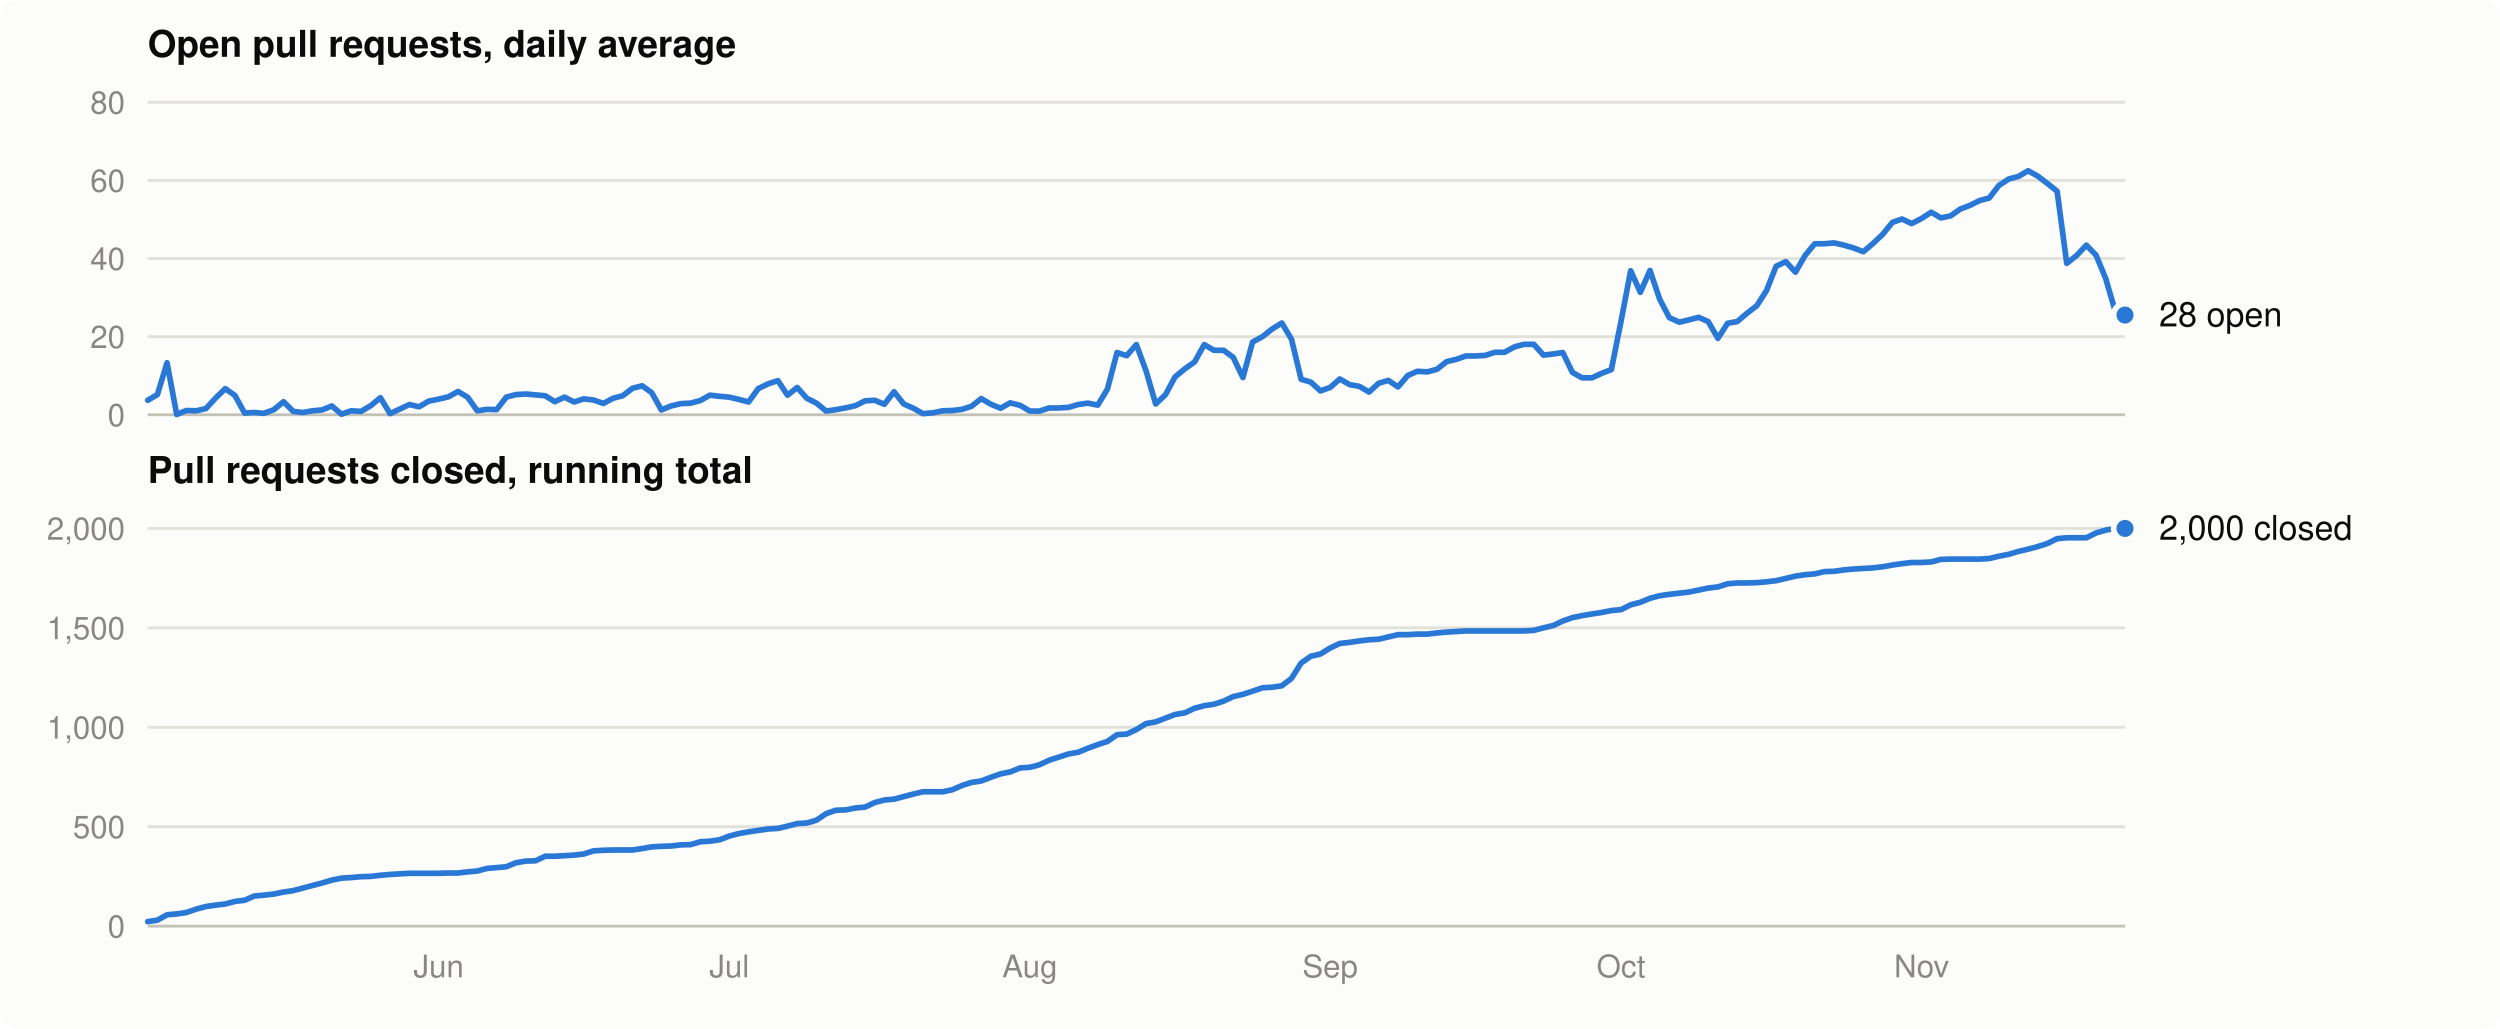
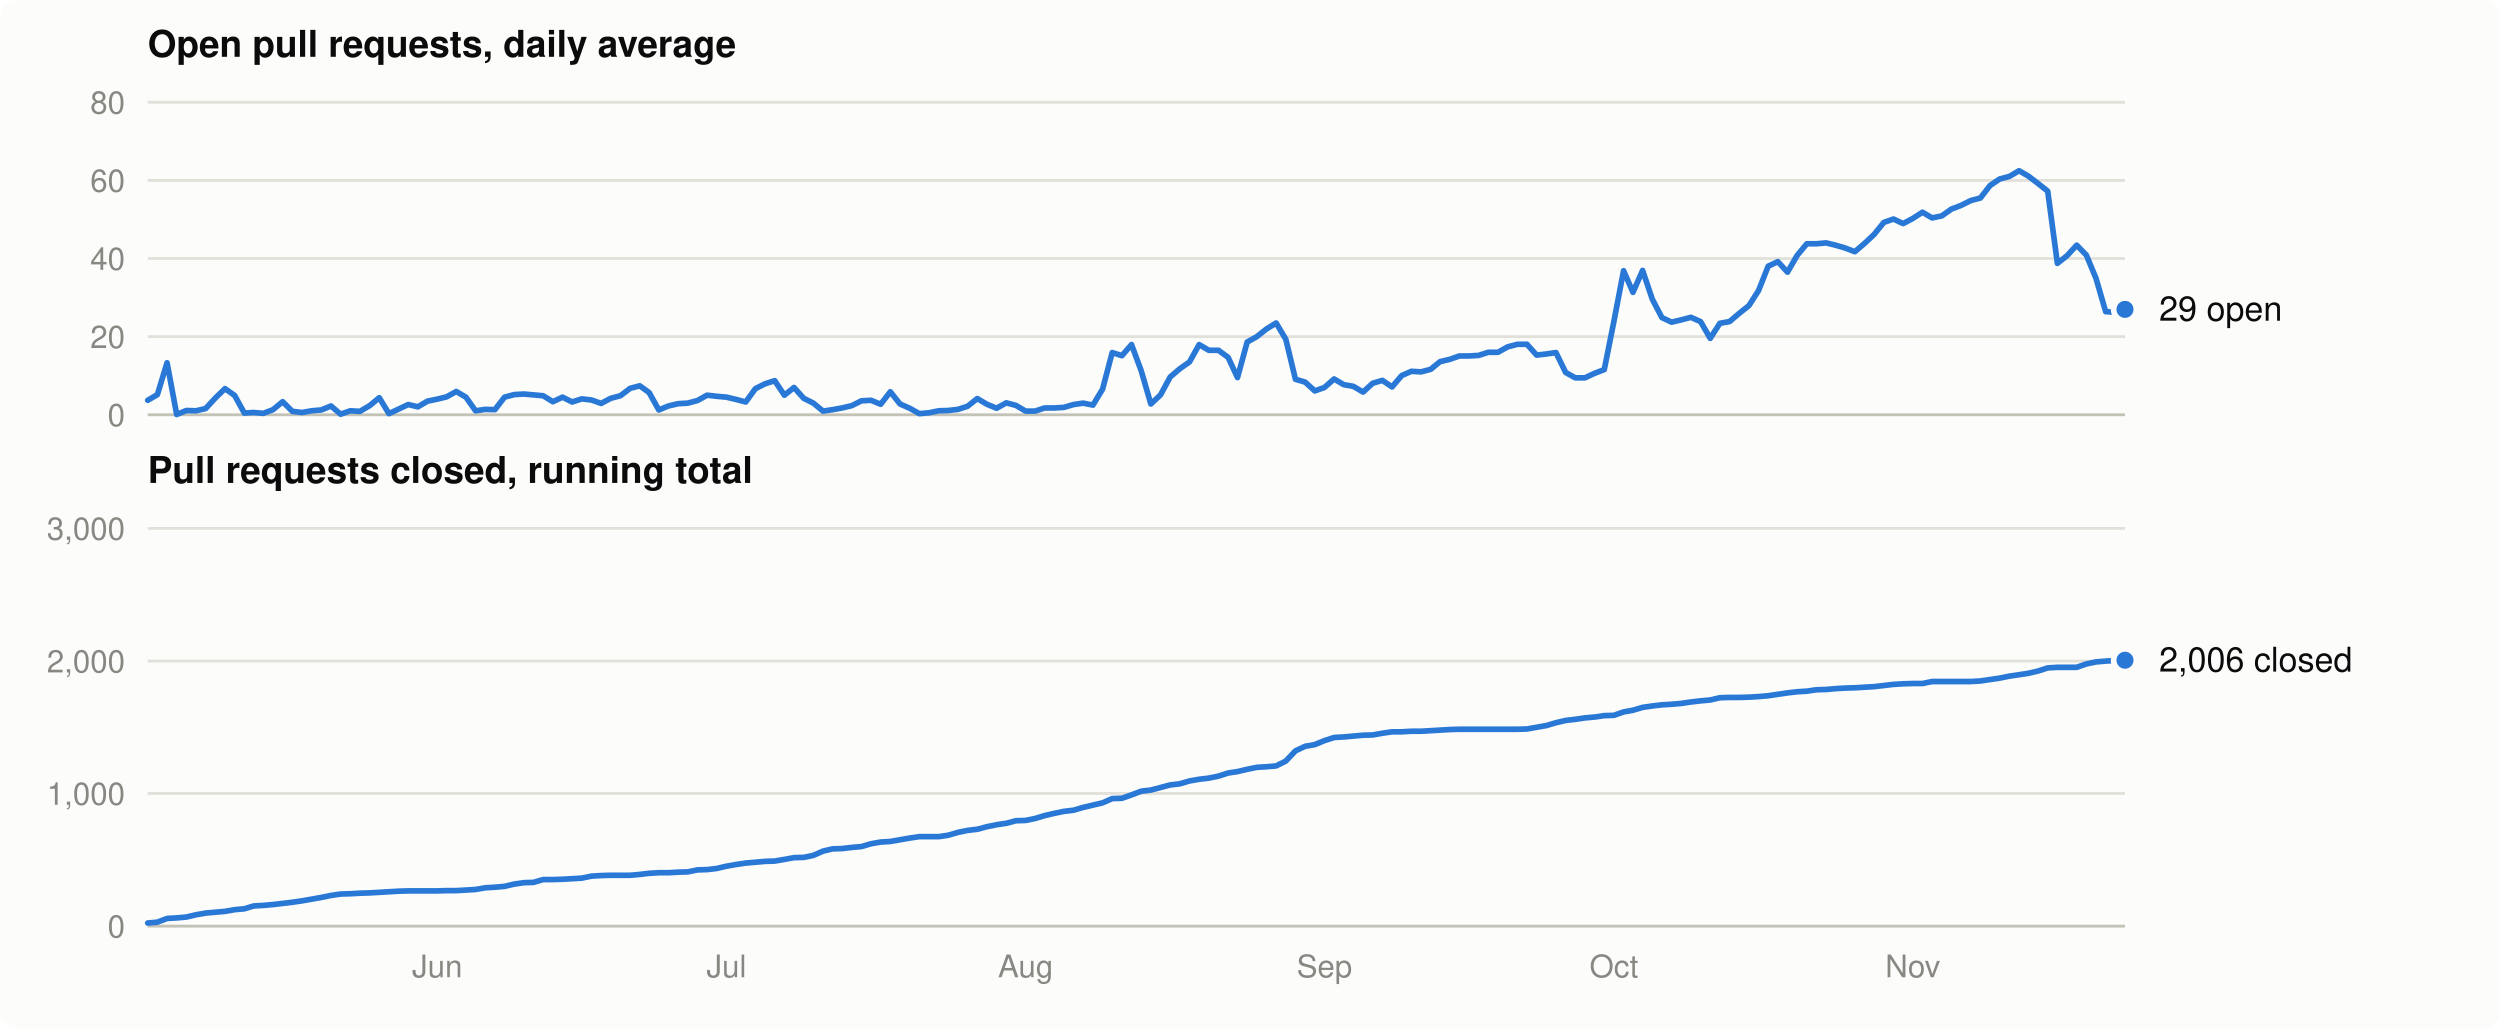
<svg xmlns="http://www.w3.org/2000/svg" width="880" height="362" viewBox="0 0 880 362" role="img" aria-labelledby="t d" font-family="-apple-system, BlinkMacSystemFont, 'Segoe UI', Helvetica, Arial, sans-serif">
  <rect width="100%" height="100%" rx="6" fill="#fcfcfb" />
  <text x="52.0" y="20.0" fill="#0b0b0b" font-size="13" font-weight="600" text-anchor="start">Open pull requests, daily average</text>
  <line x1="52" y1="146.0" x2="748" y2="146.0" stroke="#c3c2b7" stroke-width="1" />
  <text x="44.0" y="150.0" fill="#898781" font-size="11" font-weight="400" text-anchor="end">0</text>
  <line x1="52" y1="118.5" x2="748" y2="118.5" stroke="#e1e0d9" stroke-width="1" />
  <text x="44.0" y="122.5" fill="#898781" font-size="11" font-weight="400" text-anchor="end">20</text>
  <line x1="52" y1="91.0" x2="748" y2="91.0" stroke="#e1e0d9" stroke-width="1" />
  <text x="44.0" y="95.0" fill="#898781" font-size="11" font-weight="400" text-anchor="end">40</text>
  <line x1="52" y1="63.5" x2="748" y2="63.5" stroke="#e1e0d9" stroke-width="1" />
  <text x="44.0" y="67.5" fill="#898781" font-size="11" font-weight="400" text-anchor="end">60</text>
  <line x1="52" y1="36.0" x2="748" y2="36.0" stroke="#e1e0d9" stroke-width="1" />
  <text x="44.0" y="40.0" fill="#898781" font-size="11" font-weight="400" text-anchor="end">80</text>
-   <path d="M52.0,140.9 L55.4,138.9 L58.8,127.7 L62.2,145.9 L65.6,144.5 L69.1,144.6 L72.5,143.8 L75.9,140.1 L79.3,136.8 L82.7,139.2 L86.1,145.4 L89.5,145.2 L92.9,145.5 L96.4,144.2 L99.8,141.4 L103.2,144.8 L106.6,145.2 L110.0,144.6 L113.4,144.3 L116.8,142.9 L120.2,145.8 L123.6,144.6 L127.1,144.8 L130.5,142.8 L133.9,140.0 L137.3,145.6 L140.7,144.0 L144.1,142.4 L147.5,143.2 L150.9,141.2 L154.4,140.5 L157.8,139.7 L161.2,137.8 L164.6,139.8 L168.0,144.6 L171.4,144.1 L174.8,144.2 L178.2,139.8 L181.6,138.9 L185.1,138.7 L188.5,139.0 L191.9,139.3 L195.3,141.4 L198.7,139.8 L202.1,141.5 L205.5,140.4 L208.9,140.8 L212.4,142.0 L215.8,140.2 L219.2,139.3 L222.6,136.7 L226.0,135.8 L229.4,138.2 L232.8,144.3 L236.2,142.9 L239.6,142.1 L243.1,141.9 L246.5,141.0 L249.9,139.1 L253.3,139.5 L256.7,139.8 L260.1,140.6 L263.5,141.5 L266.9,136.8 L270.4,135.1 L273.8,134.0 L277.2,139.1 L280.6,136.4 L284.0,140.2 L287.4,141.9 L290.8,144.7 L294.2,144.2 L297.6,143.6 L301.1,142.8 L304.5,141.1 L307.9,140.9 L311.3,142.3 L314.7,137.9 L318.1,142.2 L321.5,143.7 L324.9,145.6 L328.4,145.3 L331.8,144.6 L335.2,144.5 L338.6,144.1 L342.0,143.0 L345.4,140.3 L348.8,142.3 L352.2,143.7 L355.6,141.8 L359.1,142.7 L362.5,144.7 L365.9,144.7 L369.3,143.6 L372.7,143.6 L376.1,143.4 L379.5,142.4 L382.9,141.9 L386.4,142.6 L389.8,137.0 L393.2,124.1 L396.6,125.2 L400.0,121.3 L403.4,130.5 L406.8,142.2 L410.2,139.0 L413.6,132.7 L417.1,129.8 L420.5,127.4 L423.9,121.3 L427.3,123.3 L430.7,123.3 L434.1,125.8 L437.5,132.9 L440.9,120.4 L444.4,118.5 L447.8,115.8 L451.2,113.7 L454.6,119.4 L458.0,133.5 L461.4,134.5 L464.8,137.6 L468.2,136.4 L471.6,133.4 L475.1,135.4 L478.5,136.0 L481.9,138.0 L485.3,134.9 L488.7,133.9 L492.1,136.2 L495.5,132.2 L498.9,130.7 L502.4,130.9 L505.8,130.0 L509.2,127.3 L512.6,126.5 L516.0,125.3 L519.4,125.3 L522.8,125.1 L526.2,124.0 L529.6,124.0 L533.1,122.1 L536.5,121.2 L539.9,121.2 L543.3,125.0 L546.7,124.6 L550.1,124.1 L553.5,131.1 L556.9,133.0 L560.4,133.0 L563.8,131.4 L567.2,130.1 L570.6,113.1 L574.0,95.3 L577.4,102.9 L580.8,95.2 L584.2,105.3 L587.6,111.8 L591.1,113.4 L594.5,112.6 L597.9,111.7 L601.3,113.2 L604.7,119.1 L608.1,113.8 L611.5,113.2 L614.9,110.3 L618.4,107.6 L621.8,102.3 L625.2,93.7 L628.6,92.1 L632.0,95.8 L635.4,89.9 L638.8,85.8 L642.2,85.8 L645.6,85.5 L649.1,86.3 L652.5,87.3 L655.9,88.6 L659.3,85.7 L662.7,82.5 L666.1,78.3 L669.5,77.1 L672.9,78.7 L676.4,76.9 L679.8,74.7 L683.2,76.7 L686.6,76.0 L690.0,73.6 L693.4,72.3 L696.8,70.6 L700.2,69.7 L703.6,65.3 L707.1,63.0 L710.5,62.1 L713.9,60.1 L717.3,62.0 L720.7,64.6 L724.1,67.3 L727.5,92.7 L730.9,90.0 L734.4,86.3 L737.8,89.8 L741.2,98.0 L744.6,109.7 L748.0,110.9" fill="none" stroke="#2a78d6" stroke-width="2" stroke-linejoin="round" stroke-linecap="round" />
-   <circle cx="748.0" cy="110.9" r="4" fill="#2a78d6" stroke="#fcfcfb" stroke-width="2" />
-   <text x="760.0" y="114.9" fill="#0b0b0b" font-size="12" font-weight="400" text-anchor="start">28 open</text>
+   <path d="M52.0,140.9 L55.4,138.9 L58.8,127.7 L62.2,145.9 L65.6,144.5 L69.0,144.6 L72.4,143.8 L75.8,140.1 L79.2,136.8 L82.6,139.2 L86.0,145.4 L89.3,145.2 L92.7,145.5 L96.1,144.2 L99.5,141.4 L102.9,144.8 L106.3,145.2 L109.7,144.6 L113.1,144.3 L116.5,142.9 L119.9,145.8 L123.3,144.6 L126.7,144.8 L130.1,142.8 L133.5,140.0 L136.9,145.6 L140.3,144.0 L143.7,142.4 L147.1,143.2 L150.5,141.2 L153.9,140.5 L157.2,139.7 L160.6,137.8 L164.0,139.8 L167.4,144.6 L170.8,144.1 L174.2,144.2 L177.6,139.8 L181.0,138.9 L184.4,138.7 L187.8,139.0 L191.2,139.3 L194.6,141.4 L198.0,139.8 L201.4,141.5 L204.8,140.4 L208.2,140.8 L211.6,142.0 L215.0,140.2 L218.4,139.3 L221.8,136.7 L225.2,135.8 L228.5,138.2 L231.9,144.3 L235.3,142.9 L238.7,142.1 L242.1,141.9 L245.5,141.0 L248.9,139.1 L252.3,139.5 L255.7,139.8 L259.1,140.6 L262.5,141.5 L265.9,136.8 L269.3,135.1 L272.7,134.0 L276.1,139.1 L279.5,136.4 L282.9,140.2 L286.3,141.9 L289.7,144.7 L293.1,144.2 L296.4,143.6 L299.8,142.8 L303.2,141.1 L306.6,140.9 L310.0,142.3 L313.4,137.9 L316.8,142.2 L320.2,143.7 L323.6,145.6 L327.0,145.3 L330.4,144.6 L333.8,144.5 L337.2,144.1 L340.6,143.0 L344.0,140.3 L347.4,142.3 L350.8,143.7 L354.2,141.8 L357.6,142.7 L361.0,144.7 L364.4,144.7 L367.7,143.6 L371.1,143.6 L374.5,143.4 L377.9,142.4 L381.3,141.9 L384.7,142.6 L388.1,137.0 L391.5,124.1 L394.9,125.2 L398.3,121.3 L401.7,130.5 L405.1,142.2 L408.5,139.0 L411.9,132.7 L415.3,129.8 L418.7,127.4 L422.1,121.3 L425.5,123.3 L428.9,123.3 L432.3,125.8 L435.6,132.9 L439.0,120.4 L442.4,118.5 L445.8,115.8 L449.2,113.7 L452.6,119.4 L456.0,133.5 L459.4,134.5 L462.8,137.6 L466.2,136.4 L469.6,133.4 L473.0,135.4 L476.4,136.0 L479.8,138.0 L483.2,134.9 L486.6,133.9 L490.0,136.2 L493.4,132.2 L496.8,130.7 L500.2,130.9 L503.6,130.0 L506.9,127.3 L510.3,126.5 L513.7,125.3 L517.1,125.3 L520.5,125.1 L523.9,124.0 L527.3,124.0 L530.7,122.1 L534.1,121.2 L537.5,121.2 L540.9,125.0 L544.3,124.6 L547.7,124.1 L551.1,131.1 L554.5,133.0 L557.9,133.0 L561.3,131.4 L564.7,130.1 L568.1,113.1 L571.5,95.3 L574.8,102.9 L578.2,95.2 L581.6,105.3 L585.0,111.8 L588.4,113.4 L591.8,112.6 L595.2,111.7 L598.6,113.2 L602.0,119.1 L605.4,113.8 L608.8,113.2 L612.2,110.3 L615.6,107.6 L619.0,102.3 L622.4,93.7 L625.8,92.1 L629.2,95.8 L632.6,89.9 L636.0,85.8 L639.4,85.8 L642.8,85.5 L646.1,86.3 L649.5,87.3 L652.9,88.6 L656.3,85.7 L659.7,82.5 L663.1,78.3 L666.5,77.1 L669.9,78.7 L673.3,76.9 L676.7,74.7 L680.1,76.7 L683.5,76.0 L686.9,73.6 L690.3,72.3 L693.7,70.6 L697.1,69.7 L700.5,65.3 L703.9,63.0 L707.3,62.1 L710.7,60.1 L714.0,62.0 L717.4,64.6 L720.8,67.3 L724.2,92.7 L727.6,90.0 L731.0,86.3 L734.4,89.8 L737.8,98.0 L741.2,109.7 L744.6,109.9 L748.0,108.9" fill="none" stroke="#2a78d6" stroke-width="2" stroke-linejoin="round" stroke-linecap="round" />
+   <circle cx="748.0" cy="108.9" r="4" fill="#2a78d6" stroke="#fcfcfb" stroke-width="2" />
+   <text x="760.0" y="112.9" fill="#0b0b0b" font-size="12" font-weight="400" text-anchor="start">29 open</text>
  <text x="52.0" y="170.0" fill="#0b0b0b" font-size="13" font-weight="600" text-anchor="start">Pull requests closed, running total</text>
  <line x1="52" y1="326.0" x2="748" y2="326.0" stroke="#c3c2b7" stroke-width="1" />
  <text x="44.0" y="330.0" fill="#898781" font-size="11" font-weight="400" text-anchor="end">0</text>
-   <line x1="52" y1="291.0" x2="748" y2="291.0" stroke="#e1e0d9" stroke-width="1" />
-   <text x="44.0" y="295.0" fill="#898781" font-size="11" font-weight="400" text-anchor="end">500</text>
-   <line x1="52" y1="256.0" x2="748" y2="256.0" stroke="#e1e0d9" stroke-width="1" />
-   <text x="44.0" y="260.0" fill="#898781" font-size="11" font-weight="400" text-anchor="end">1,000</text>
-   <line x1="52" y1="221.0" x2="748" y2="221.0" stroke="#e1e0d9" stroke-width="1" />
-   <text x="44.0" y="225.0" fill="#898781" font-size="11" font-weight="400" text-anchor="end">1,500</text>
+   <line x1="52" y1="279.3" x2="748" y2="279.3" stroke="#e1e0d9" stroke-width="1" />
+   <text x="44.0" y="283.3" fill="#898781" font-size="11" font-weight="400" text-anchor="end">1,000</text>
+   <line x1="52" y1="232.7" x2="748" y2="232.7" stroke="#e1e0d9" stroke-width="1" />
+   <text x="44.0" y="236.7" fill="#898781" font-size="11" font-weight="400" text-anchor="end">2,000</text>
  <line x1="52" y1="186.0" x2="748" y2="186.0" stroke="#e1e0d9" stroke-width="1" />
-   <text x="44.0" y="190.0" fill="#898781" font-size="11" font-weight="400" text-anchor="end">2,000</text>
-   <path d="M52.0,324.4 L55.4,323.9 L58.8,322.0 L62.2,321.7 L65.6,321.2 L69.1,320.0 L72.5,319.1 L75.9,318.6 L79.3,318.2 L82.7,317.3 L86.1,316.9 L89.5,315.4 L92.9,315.1 L96.4,314.7 L99.8,314.0 L103.2,313.5 L106.6,312.6 L110.0,311.7 L113.4,310.8 L116.8,309.8 L120.2,309.1 L123.6,308.9 L127.1,308.6 L130.5,308.5 L133.9,308.1 L137.3,307.8 L140.7,307.6 L144.1,307.4 L147.5,307.4 L150.9,307.4 L154.4,307.4 L157.8,307.3 L161.2,307.3 L164.6,306.9 L168.0,306.6 L171.4,305.7 L174.8,305.4 L178.2,305.1 L181.6,303.7 L185.1,303.1 L188.5,303.0 L191.9,301.4 L195.3,301.4 L198.7,301.2 L202.1,301.0 L205.5,300.6 L208.9,299.5 L212.4,299.3 L215.8,299.2 L219.2,299.2 L222.6,299.2 L226.0,298.7 L229.4,298.1 L232.8,297.9 L236.2,297.8 L239.6,297.4 L243.1,297.3 L246.5,296.3 L249.9,296.1 L253.3,295.6 L256.7,294.3 L260.1,293.4 L263.5,292.8 L266.9,292.3 L270.4,291.8 L273.8,291.6 L277.2,290.8 L280.6,289.9 L284.0,289.7 L287.4,288.7 L290.8,286.4 L294.2,285.2 L297.6,285.1 L301.1,284.4 L304.5,284.1 L307.9,282.5 L311.3,281.6 L314.7,281.3 L318.1,280.4 L321.5,279.5 L324.9,278.7 L328.4,278.7 L331.8,278.7 L335.2,278.0 L338.6,276.5 L342.0,275.4 L345.4,274.9 L348.8,273.6 L352.2,272.4 L355.6,271.7 L359.1,270.3 L362.5,270.1 L365.9,269.2 L369.3,267.6 L372.7,266.5 L376.1,265.4 L379.5,264.8 L382.9,263.4 L386.4,262.1 L389.8,261.0 L393.2,258.6 L396.6,258.4 L400.0,256.8 L403.4,254.7 L406.8,254.1 L410.2,252.8 L413.6,251.5 L417.1,250.9 L420.5,249.3 L423.9,248.4 L427.3,247.9 L430.7,246.8 L434.1,245.2 L437.5,244.4 L440.9,243.3 L444.4,242.1 L447.8,241.9 L451.2,241.4 L454.6,238.8 L458.0,233.4 L461.4,231.0 L464.8,230.2 L468.2,228.1 L471.6,226.5 L475.1,226.1 L478.5,225.6 L481.9,225.2 L485.3,225.0 L488.7,224.2 L492.1,223.4 L495.5,223.4 L498.9,223.2 L502.4,223.2 L505.8,222.8 L509.2,222.5 L512.6,222.3 L516.0,222.1 L519.4,222.1 L522.8,222.1 L526.2,222.1 L529.6,222.1 L533.1,222.1 L536.5,222.1 L539.9,221.9 L543.3,221.0 L546.7,220.2 L550.1,218.6 L553.5,217.4 L556.9,216.7 L560.4,216.1 L563.8,215.6 L567.2,214.9 L570.6,214.6 L574.0,212.9 L577.4,212.0 L580.8,210.6 L584.2,209.7 L587.6,209.2 L591.1,208.8 L594.5,208.4 L597.9,207.7 L601.3,207.0 L604.7,206.6 L608.1,205.5 L611.5,205.2 L614.9,205.2 L618.4,205.1 L621.8,204.8 L625.2,204.4 L628.6,203.6 L632.0,202.8 L635.4,202.3 L638.8,202.0 L642.2,201.2 L645.6,201.1 L649.1,200.6 L652.5,200.3 L655.9,200.1 L659.3,199.9 L662.7,199.5 L666.1,198.9 L669.5,198.4 L672.9,198.0 L676.4,198.0 L679.8,197.8 L683.2,196.9 L686.6,196.8 L690.0,196.8 L693.4,196.8 L696.8,196.8 L700.2,196.6 L703.6,195.8 L707.1,195.1 L710.5,194.1 L713.9,193.3 L717.3,192.4 L720.7,191.3 L724.1,189.6 L727.5,189.3 L730.9,189.3 L734.4,189.3 L737.8,187.6 L741.2,186.6 L744.6,186.0 L748.0,186.0" fill="none" stroke="#2a78d6" stroke-width="2" stroke-linejoin="round" stroke-linecap="round" />
-   <circle cx="748.0" cy="186.0" r="4" fill="#2a78d6" stroke="#fcfcfb" stroke-width="2" />
-   <text x="760.0" y="190.0" fill="#0b0b0b" font-size="12" font-weight="400" text-anchor="start">2,000 closed</text>
-   <text x="154.4" y="344.0" fill="#898781" font-size="11" font-weight="400" text-anchor="middle">Jun</text>
-   <text x="256.7" y="344.0" fill="#898781" font-size="11" font-weight="400" text-anchor="middle">Jul</text>
-   <text x="362.5" y="344.0" fill="#898781" font-size="11" font-weight="400" text-anchor="middle">Aug</text>
-   <text x="468.2" y="344.0" fill="#898781" font-size="11" font-weight="400" text-anchor="middle">Sep</text>
-   <text x="570.6" y="344.0" fill="#898781" font-size="11" font-weight="400" text-anchor="middle">Oct</text>
-   <text x="676.4" y="344.0" fill="#898781" font-size="11" font-weight="400" text-anchor="middle">Nov</text>
+   <text x="44.0" y="190.0" fill="#898781" font-size="11" font-weight="400" text-anchor="end">3,000</text>
+   <path d="M52.0,324.9 L55.4,324.6 L58.8,323.3 L62.2,323.1 L65.6,322.8 L69.0,322.0 L72.4,321.4 L75.8,321.1 L79.2,320.8 L82.6,320.2 L86.0,319.9 L89.3,318.9 L92.7,318.7 L96.1,318.4 L99.5,318.0 L102.9,317.6 L106.3,317.1 L109.7,316.5 L113.1,315.9 L116.5,315.2 L119.9,314.7 L123.3,314.6 L126.7,314.4 L130.1,314.3 L133.5,314.1 L136.9,313.9 L140.3,313.7 L143.7,313.6 L147.1,313.6 L150.5,313.6 L153.9,313.6 L157.2,313.5 L160.6,313.5 L164.0,313.3 L167.4,313.1 L170.8,312.5 L174.2,312.3 L177.6,312.0 L181.0,311.2 L184.4,310.7 L187.8,310.6 L191.2,309.6 L194.6,309.6 L198.0,309.5 L201.4,309.3 L204.8,309.1 L208.2,308.4 L211.6,308.2 L215.0,308.1 L218.4,308.1 L221.8,308.1 L225.2,307.8 L228.5,307.4 L231.9,307.2 L235.3,307.2 L238.7,307.0 L242.1,306.9 L245.5,306.2 L248.9,306.1 L252.3,305.7 L255.7,304.9 L259.1,304.3 L262.5,303.8 L265.9,303.5 L269.3,303.2 L272.7,303.1 L276.1,302.5 L279.5,301.9 L282.9,301.8 L286.3,301.1 L289.7,299.6 L293.1,298.8 L296.4,298.7 L299.8,298.3 L303.2,298.0 L306.6,297.0 L310.0,296.4 L313.4,296.2 L316.8,295.6 L320.2,295.0 L323.6,294.5 L327.0,294.5 L330.4,294.5 L333.8,294.0 L337.2,293.0 L340.6,292.3 L344.0,291.9 L347.4,291.0 L350.8,290.3 L354.2,289.8 L357.6,288.9 L361.0,288.8 L364.4,288.1 L367.7,287.1 L371.1,286.3 L374.5,285.6 L377.9,285.2 L381.3,284.2 L384.7,283.4 L388.1,282.6 L391.5,281.1 L394.9,281.0 L398.3,279.8 L401.7,278.5 L405.1,278.1 L408.5,277.2 L411.9,276.3 L415.3,275.9 L418.7,274.9 L422.1,274.3 L425.5,273.9 L428.9,273.2 L432.3,272.1 L435.6,271.6 L439.0,270.8 L442.4,270.1 L445.8,269.9 L449.2,269.6 L452.6,267.9 L456.0,264.3 L459.4,262.7 L462.8,262.1 L466.2,260.7 L469.6,259.6 L473.0,259.4 L476.4,259.1 L479.8,258.8 L483.2,258.7 L486.6,258.1 L490.0,257.6 L493.4,257.6 L496.8,257.4 L500.2,257.4 L503.6,257.2 L506.9,257.0 L510.3,256.8 L513.7,256.7 L517.1,256.7 L520.5,256.7 L523.9,256.7 L527.3,256.7 L530.7,256.7 L534.1,256.7 L537.5,256.6 L540.9,256.0 L544.3,255.4 L547.7,254.4 L551.1,253.6 L554.5,253.2 L557.9,252.7 L561.3,252.4 L564.7,251.9 L568.1,251.8 L571.5,250.6 L574.8,250.0 L578.2,249.0 L581.6,248.5 L585.0,248.1 L588.4,247.9 L591.8,247.6 L595.2,247.1 L598.6,246.7 L602.0,246.4 L605.4,245.6 L608.8,245.5 L612.2,245.5 L615.6,245.4 L619.0,245.2 L622.4,244.9 L625.8,244.4 L629.2,243.9 L632.6,243.5 L636.0,243.3 L639.4,242.8 L642.8,242.7 L646.1,242.4 L649.5,242.2 L652.9,242.1 L656.3,241.9 L659.7,241.7 L663.1,241.3 L666.5,240.9 L669.9,240.7 L673.3,240.6 L676.7,240.6 L680.1,239.9 L683.5,239.9 L686.9,239.9 L690.3,239.9 L693.7,239.9 L697.1,239.7 L700.5,239.2 L703.9,238.7 L707.3,238.0 L710.7,237.5 L714.0,237.0 L717.4,236.2 L720.8,235.1 L724.2,234.9 L727.6,234.9 L731.0,234.9 L734.4,233.7 L737.8,233.0 L741.2,232.7 L744.6,232.5 L748.0,232.4" fill="none" stroke="#2a78d6" stroke-width="2" stroke-linejoin="round" stroke-linecap="round" />
+   <circle cx="748.0" cy="232.4" r="4" fill="#2a78d6" stroke="#fcfcfb" stroke-width="2" />
+   <text x="760.0" y="236.4" fill="#0b0b0b" font-size="12" font-weight="400" text-anchor="start">2,006 closed</text>
+   <text x="153.9" y="344.0" fill="#898781" font-size="11" font-weight="400" text-anchor="middle">Jun</text>
+   <text x="255.7" y="344.0" fill="#898781" font-size="11" font-weight="400" text-anchor="middle">Jul</text>
+   <text x="361.0" y="344.0" fill="#898781" font-size="11" font-weight="400" text-anchor="middle">Aug</text>
+   <text x="466.2" y="344.0" fill="#898781" font-size="11" font-weight="400" text-anchor="middle">Sep</text>
+   <text x="568.1" y="344.0" fill="#898781" font-size="11" font-weight="400" text-anchor="middle">Oct</text>
+   <text x="673.3" y="344.0" fill="#898781" font-size="11" font-weight="400" text-anchor="middle">Nov</text>
</svg>
